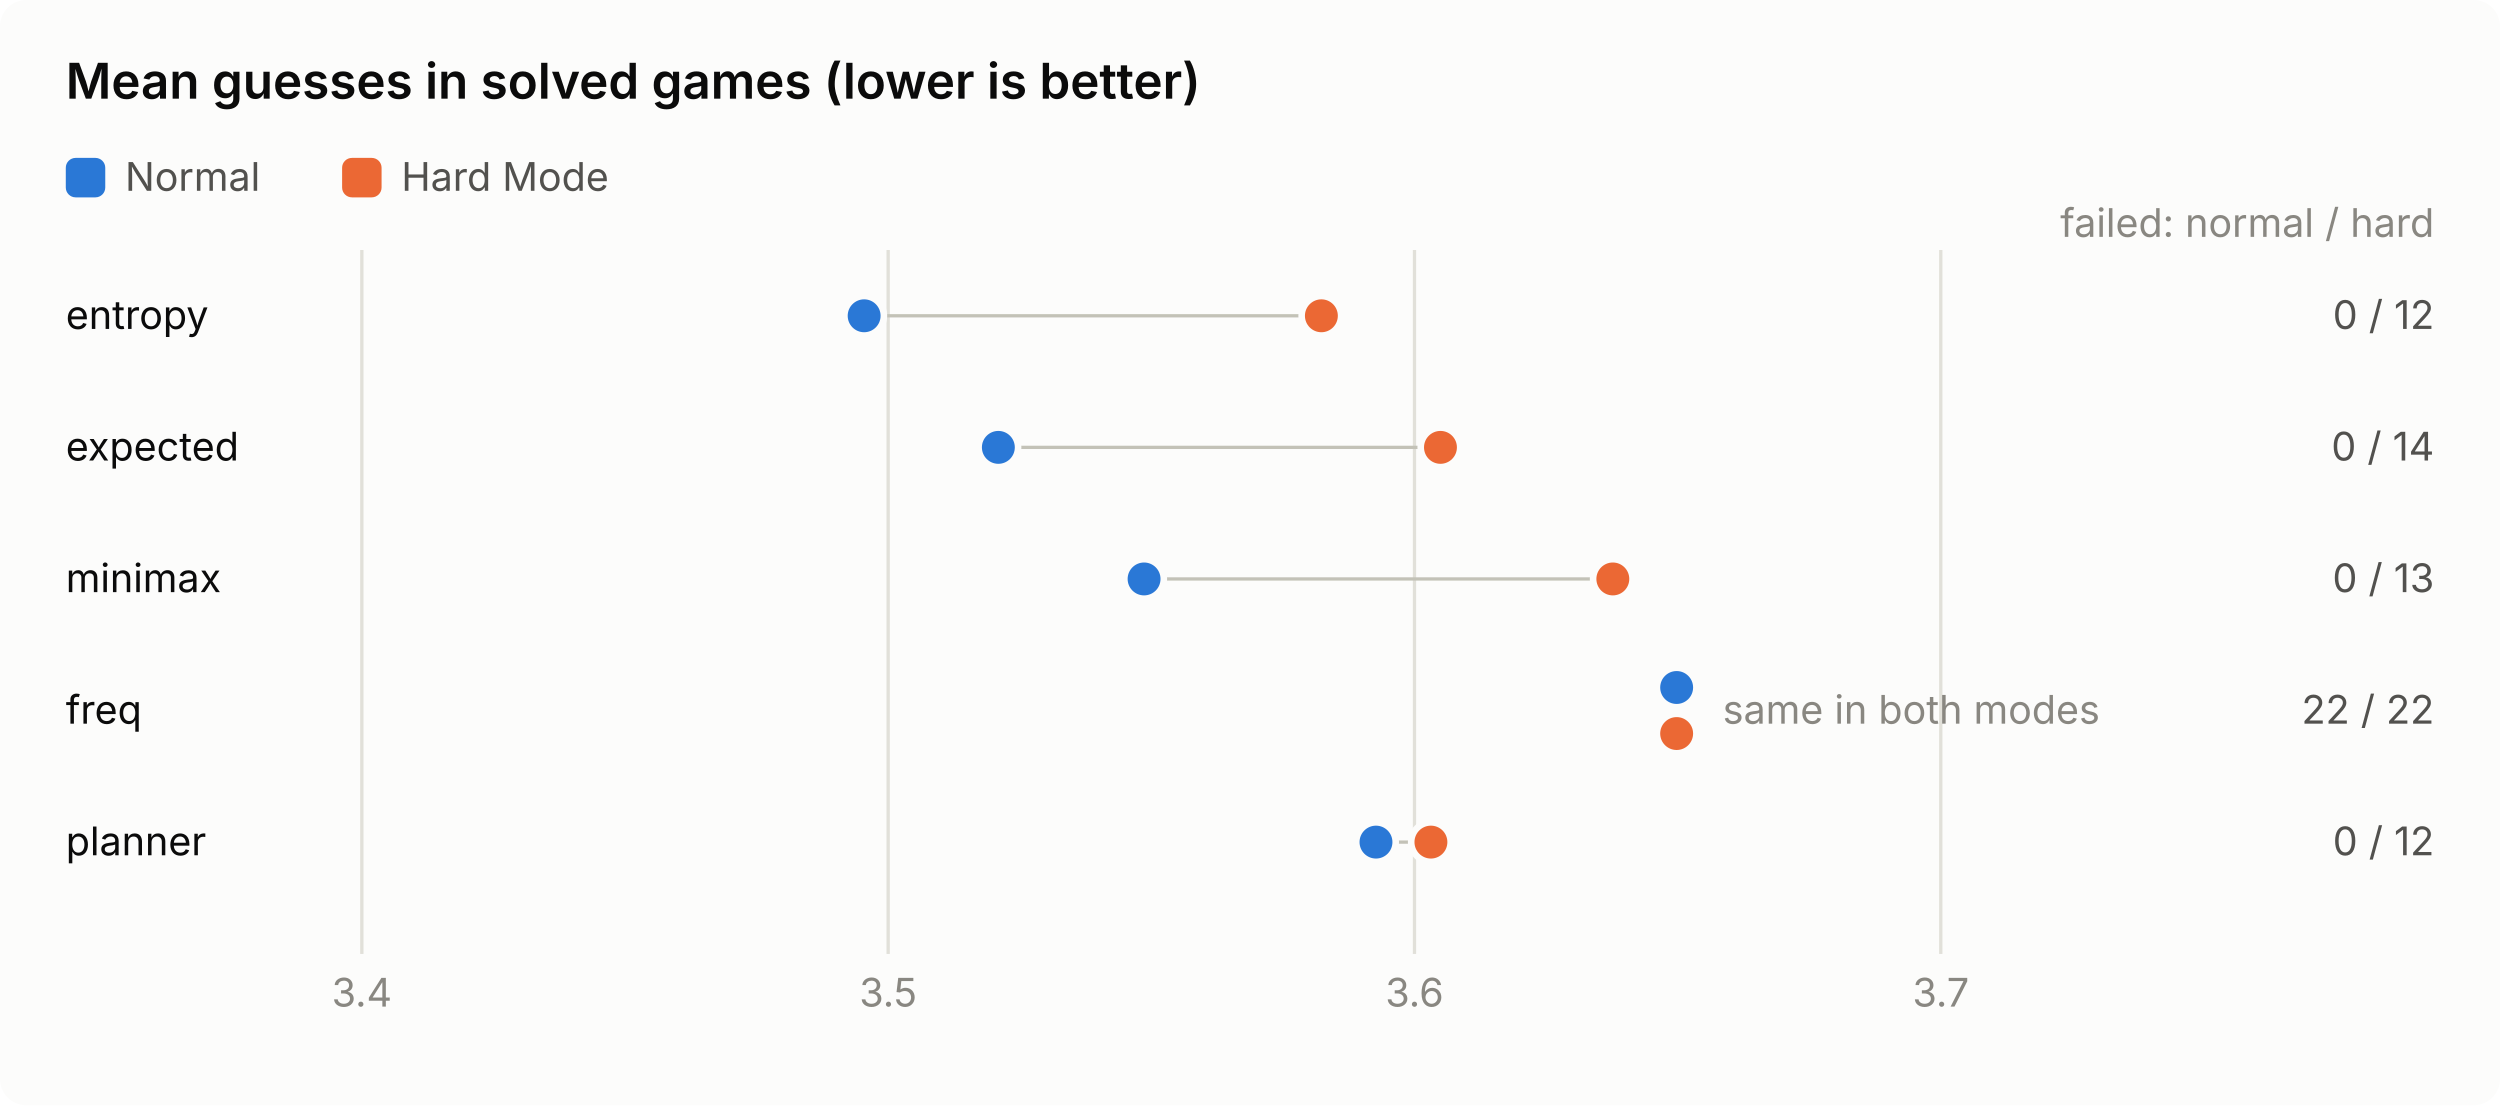
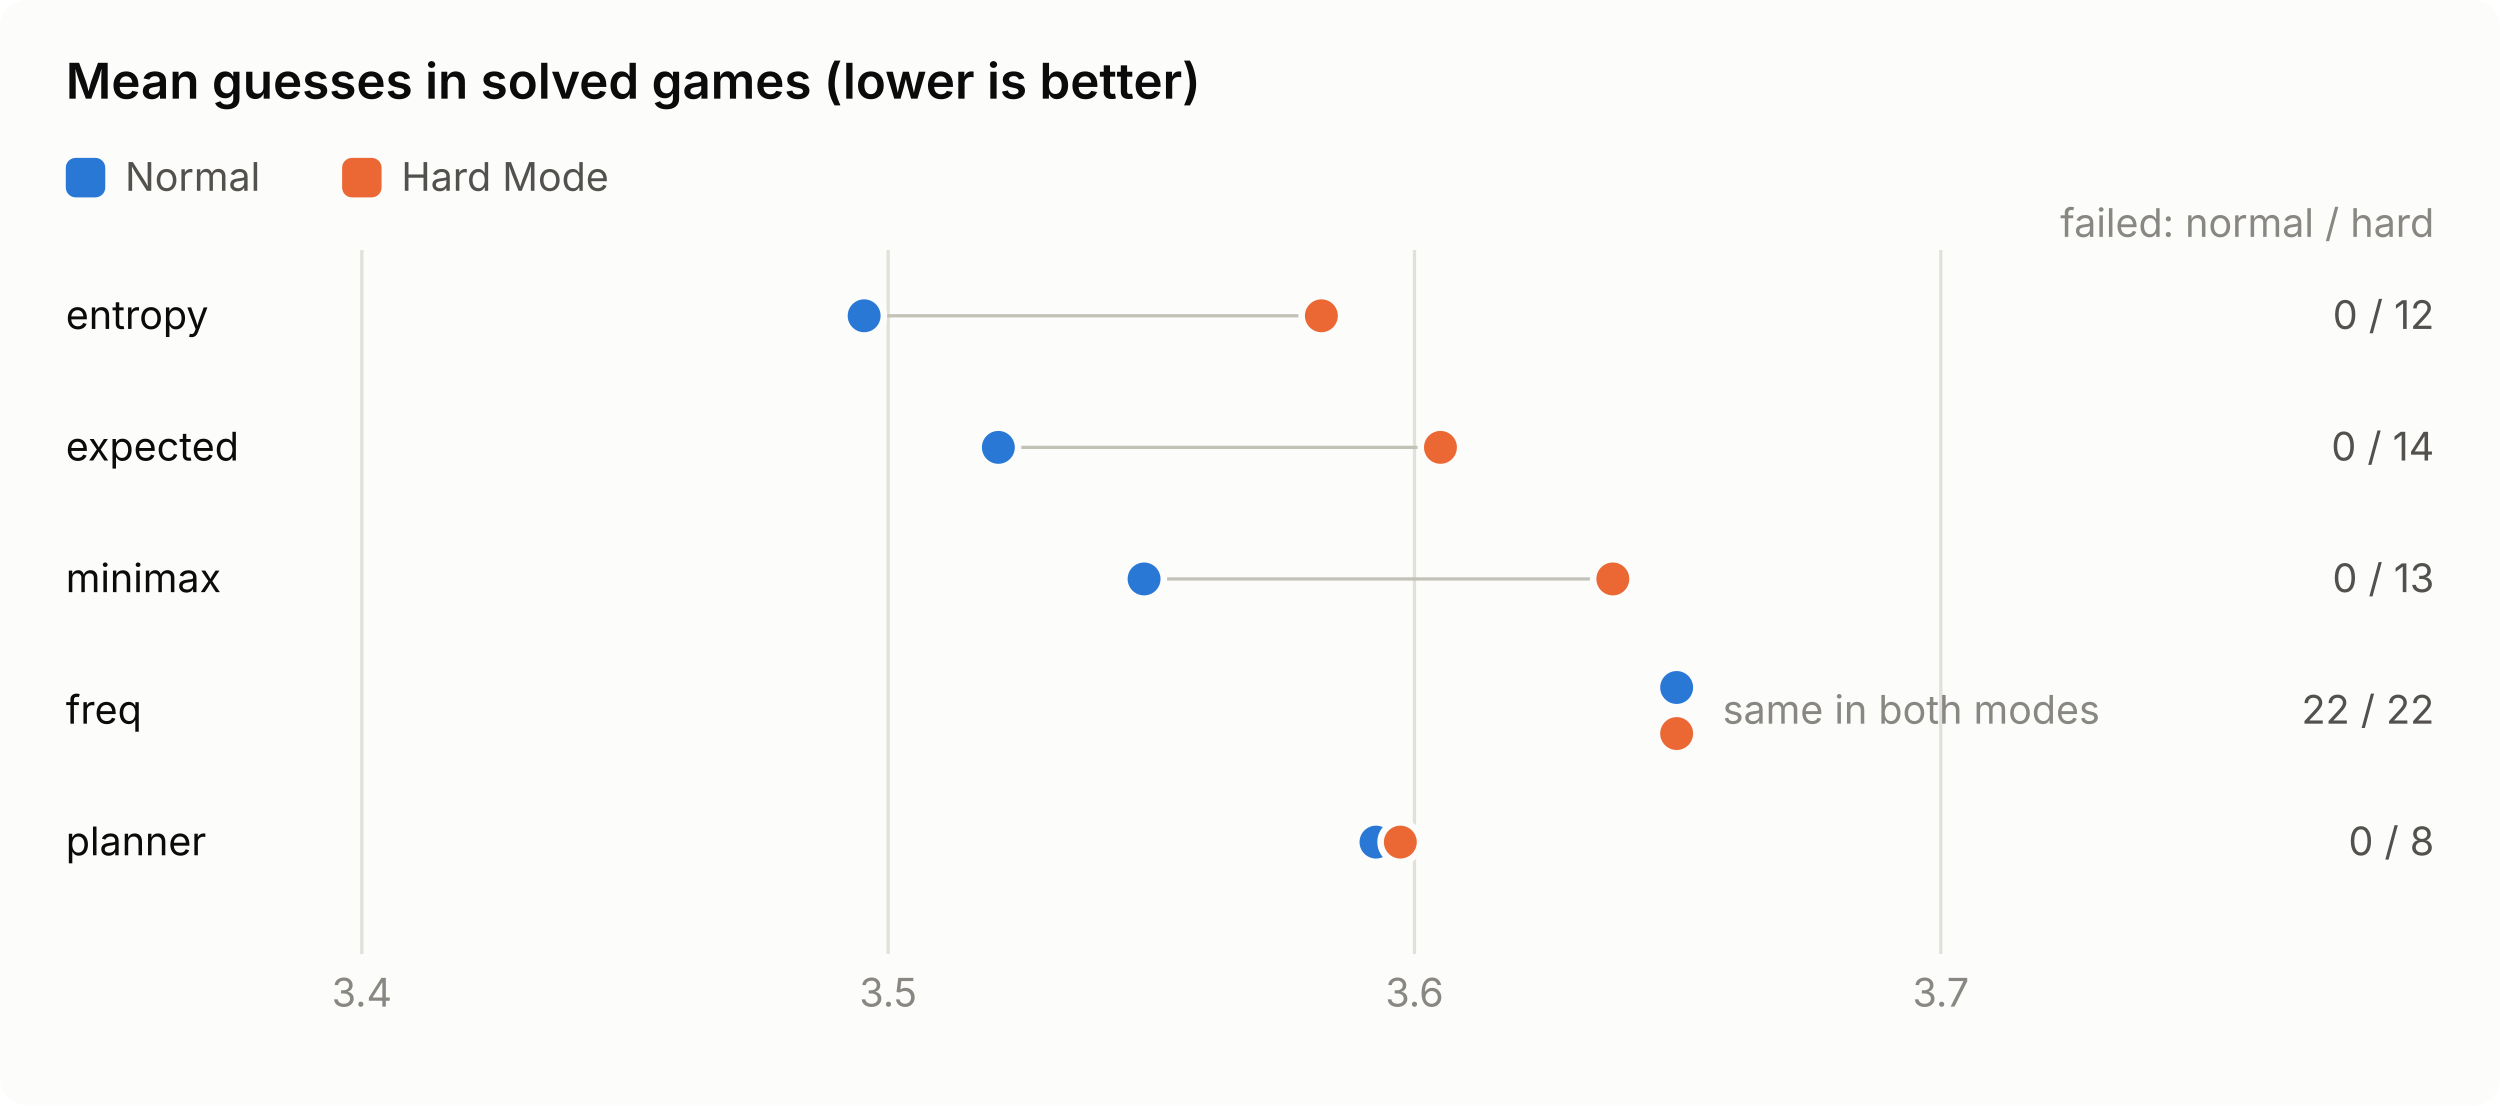
<svg xmlns="http://www.w3.org/2000/svg" viewBox="0 0 760 336" width="760" height="336" role="img" aria-labelledby="title desc">
  <style>
.surface{fill:#fcfcfb}.ink{fill:#0b0b0b}.ink2{fill:#52514e}.muted{fill:#898781}
.grid{stroke:#e1e0d9;stroke-width:1}.axis{stroke:#c3c2b7;stroke-width:1}
.s1{fill:#2a78d6}.s2{fill:#eb6834}.l1{stroke:#2a78d6}.l2{stroke:#eb6834}.ring{stroke:#fcfcfb}
text{font-family:system-ui,-apple-system,"Segoe UI",sans-serif;font-size:12px}
.title{font-size:15px;font-weight:600}.num{font-variant-numeric:tabular-nums}
@media (prefers-color-scheme:dark){
.surface{fill:#1a1a19}.ink{fill:#f0efec}.ink2{fill:#c3c2b7}.muted{fill:#898781}
.grid{stroke:#2c2c2a}.axis{stroke:#383835}
.s1{fill:#3987e5}.s2{fill:#d95926}.l1{stroke:#3987e5}.l2{stroke:#d95926}.ring{stroke:#1a1a19}}
</style>
  <rect class="surface" width="760" height="336" rx="8" />
  <text class="ink title" x="20" y="30">Mean guesses in solved games (lower is better)</text>
  <rect class="s1" x="20" y="48" width="12" height="12" rx="3" />
  <text class="ink2" x="38" y="58">Normal</text>
  <rect class="s2" x="104" y="48" width="12" height="12" rx="3" />
  <text class="ink2" x="122" y="58">Hard Mode</text>
  <line class="grid" x1="110.0" x2="110.0" y1="76" y2="290" />
  <text class="muted num" x="110.0" y="306" text-anchor="middle">3.4</text>
  <line class="grid" x1="270.0" x2="270.0" y1="76" y2="290" />
  <text class="muted num" x="270.0" y="306" text-anchor="middle">3.5</text>
  <line class="grid" x1="430.0" x2="430.0" y1="76" y2="290" />
  <text class="muted num" x="430.0" y="306" text-anchor="middle">3.6</text>
  <line class="grid" x1="590.0" x2="590.0" y1="76" y2="290" />
  <text class="muted num" x="590.0" y="306" text-anchor="middle">3.7</text>
  <text class="muted" x="740" y="72" text-anchor="end">failed: normal / hard</text>
  <text class="ink" x="20" y="100">entropy</text>
  <line class="axis" x1="262.7" x2="401.7" y1="96" y2="96" />
  <circle class="s1 ring" cx="262.7" cy="96" r="6" stroke-width="2" />
  <circle class="s2 ring" cx="401.7" cy="96" r="6" stroke-width="2" />
  <text class="ink2 num" x="740" y="100" text-anchor="end">0 / 12</text>
  <text class="ink" x="20" y="140">expected</text>
  <line class="axis" x1="303.5" x2="437.9" y1="136" y2="136" />
  <circle class="s1 ring" cx="303.5" cy="136" r="6" stroke-width="2" />
  <circle class="s2 ring" cx="437.9" cy="136" r="6" stroke-width="2" />
  <text class="ink2 num" x="740" y="140" text-anchor="end">0 / 14</text>
  <text class="ink" x="20" y="180">minimax</text>
  <line class="axis" x1="347.8" x2="490.3" y1="176" y2="176" />
  <circle class="s1 ring" cx="347.8" cy="176" r="6" stroke-width="2" />
  <circle class="s2 ring" cx="490.3" cy="176" r="6" stroke-width="2" />
  <text class="ink2 num" x="740" y="180" text-anchor="end">0 / 13</text>
  <text class="ink" x="20" y="220">freq</text>
  <line class="axis" x1="509.7" x2="509.7" y1="216" y2="216" />
  <circle class="s1 ring" cx="509.7" cy="209" r="6" stroke-width="2" />
  <circle class="s2 ring" cx="509.7" cy="223" r="6" stroke-width="2" />
  <text class="muted" x="523.7" y="220">same in both modes</text>
  <text class="ink2 num" x="740" y="220" text-anchor="end">22 / 22</text>
  <text class="ink" x="20" y="260">planner</text>
-   <line class="axis" x1="418.3" x2="435.0" y1="256" y2="256" />
+   <line class="axis" x1="418.3" x2="425.7" y1="256" y2="256" />
  <circle class="s1 ring" cx="418.3" cy="256" r="6" stroke-width="2" />
-   <circle class="s2 ring" cx="435.0" cy="256" r="6" stroke-width="2" />
-   <text class="ink2 num" x="740" y="260" text-anchor="end">0 / 12</text>
+   <circle class="s2 ring" cx="425.7" cy="256" r="6" stroke-width="2" />
+   <text class="ink2 num" x="740" y="260" text-anchor="end">0 / 8</text>
</svg>
